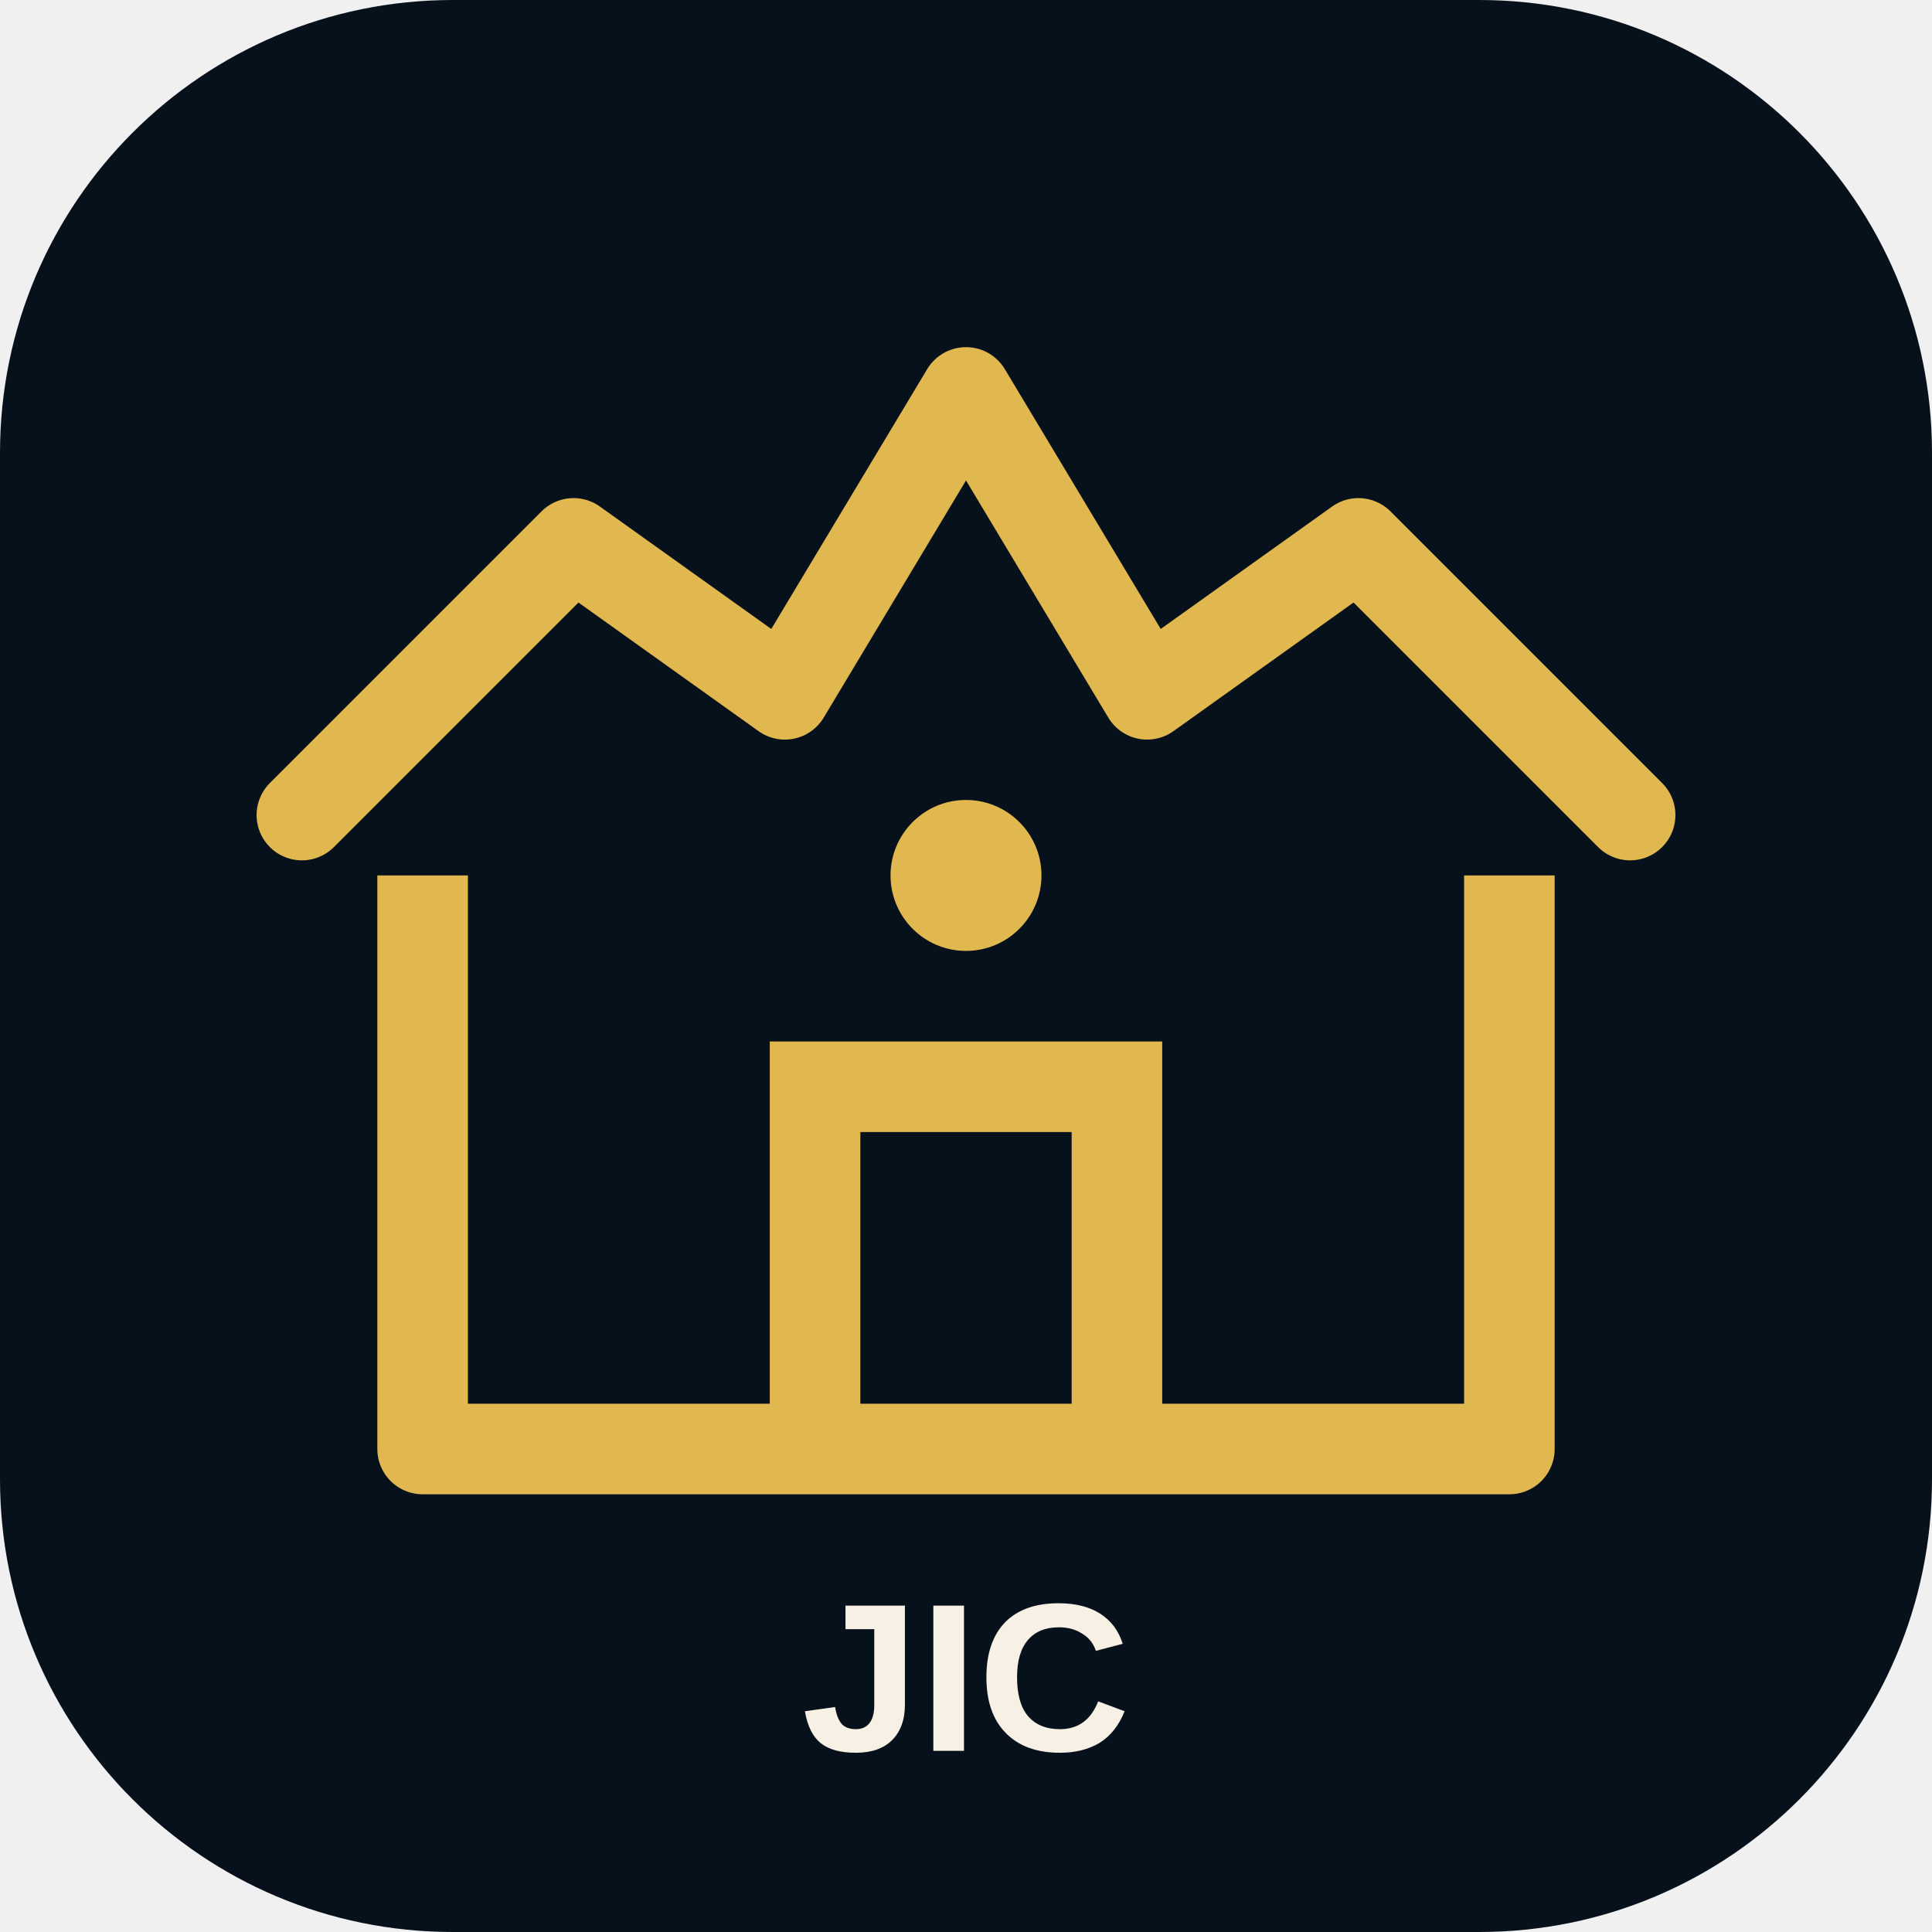
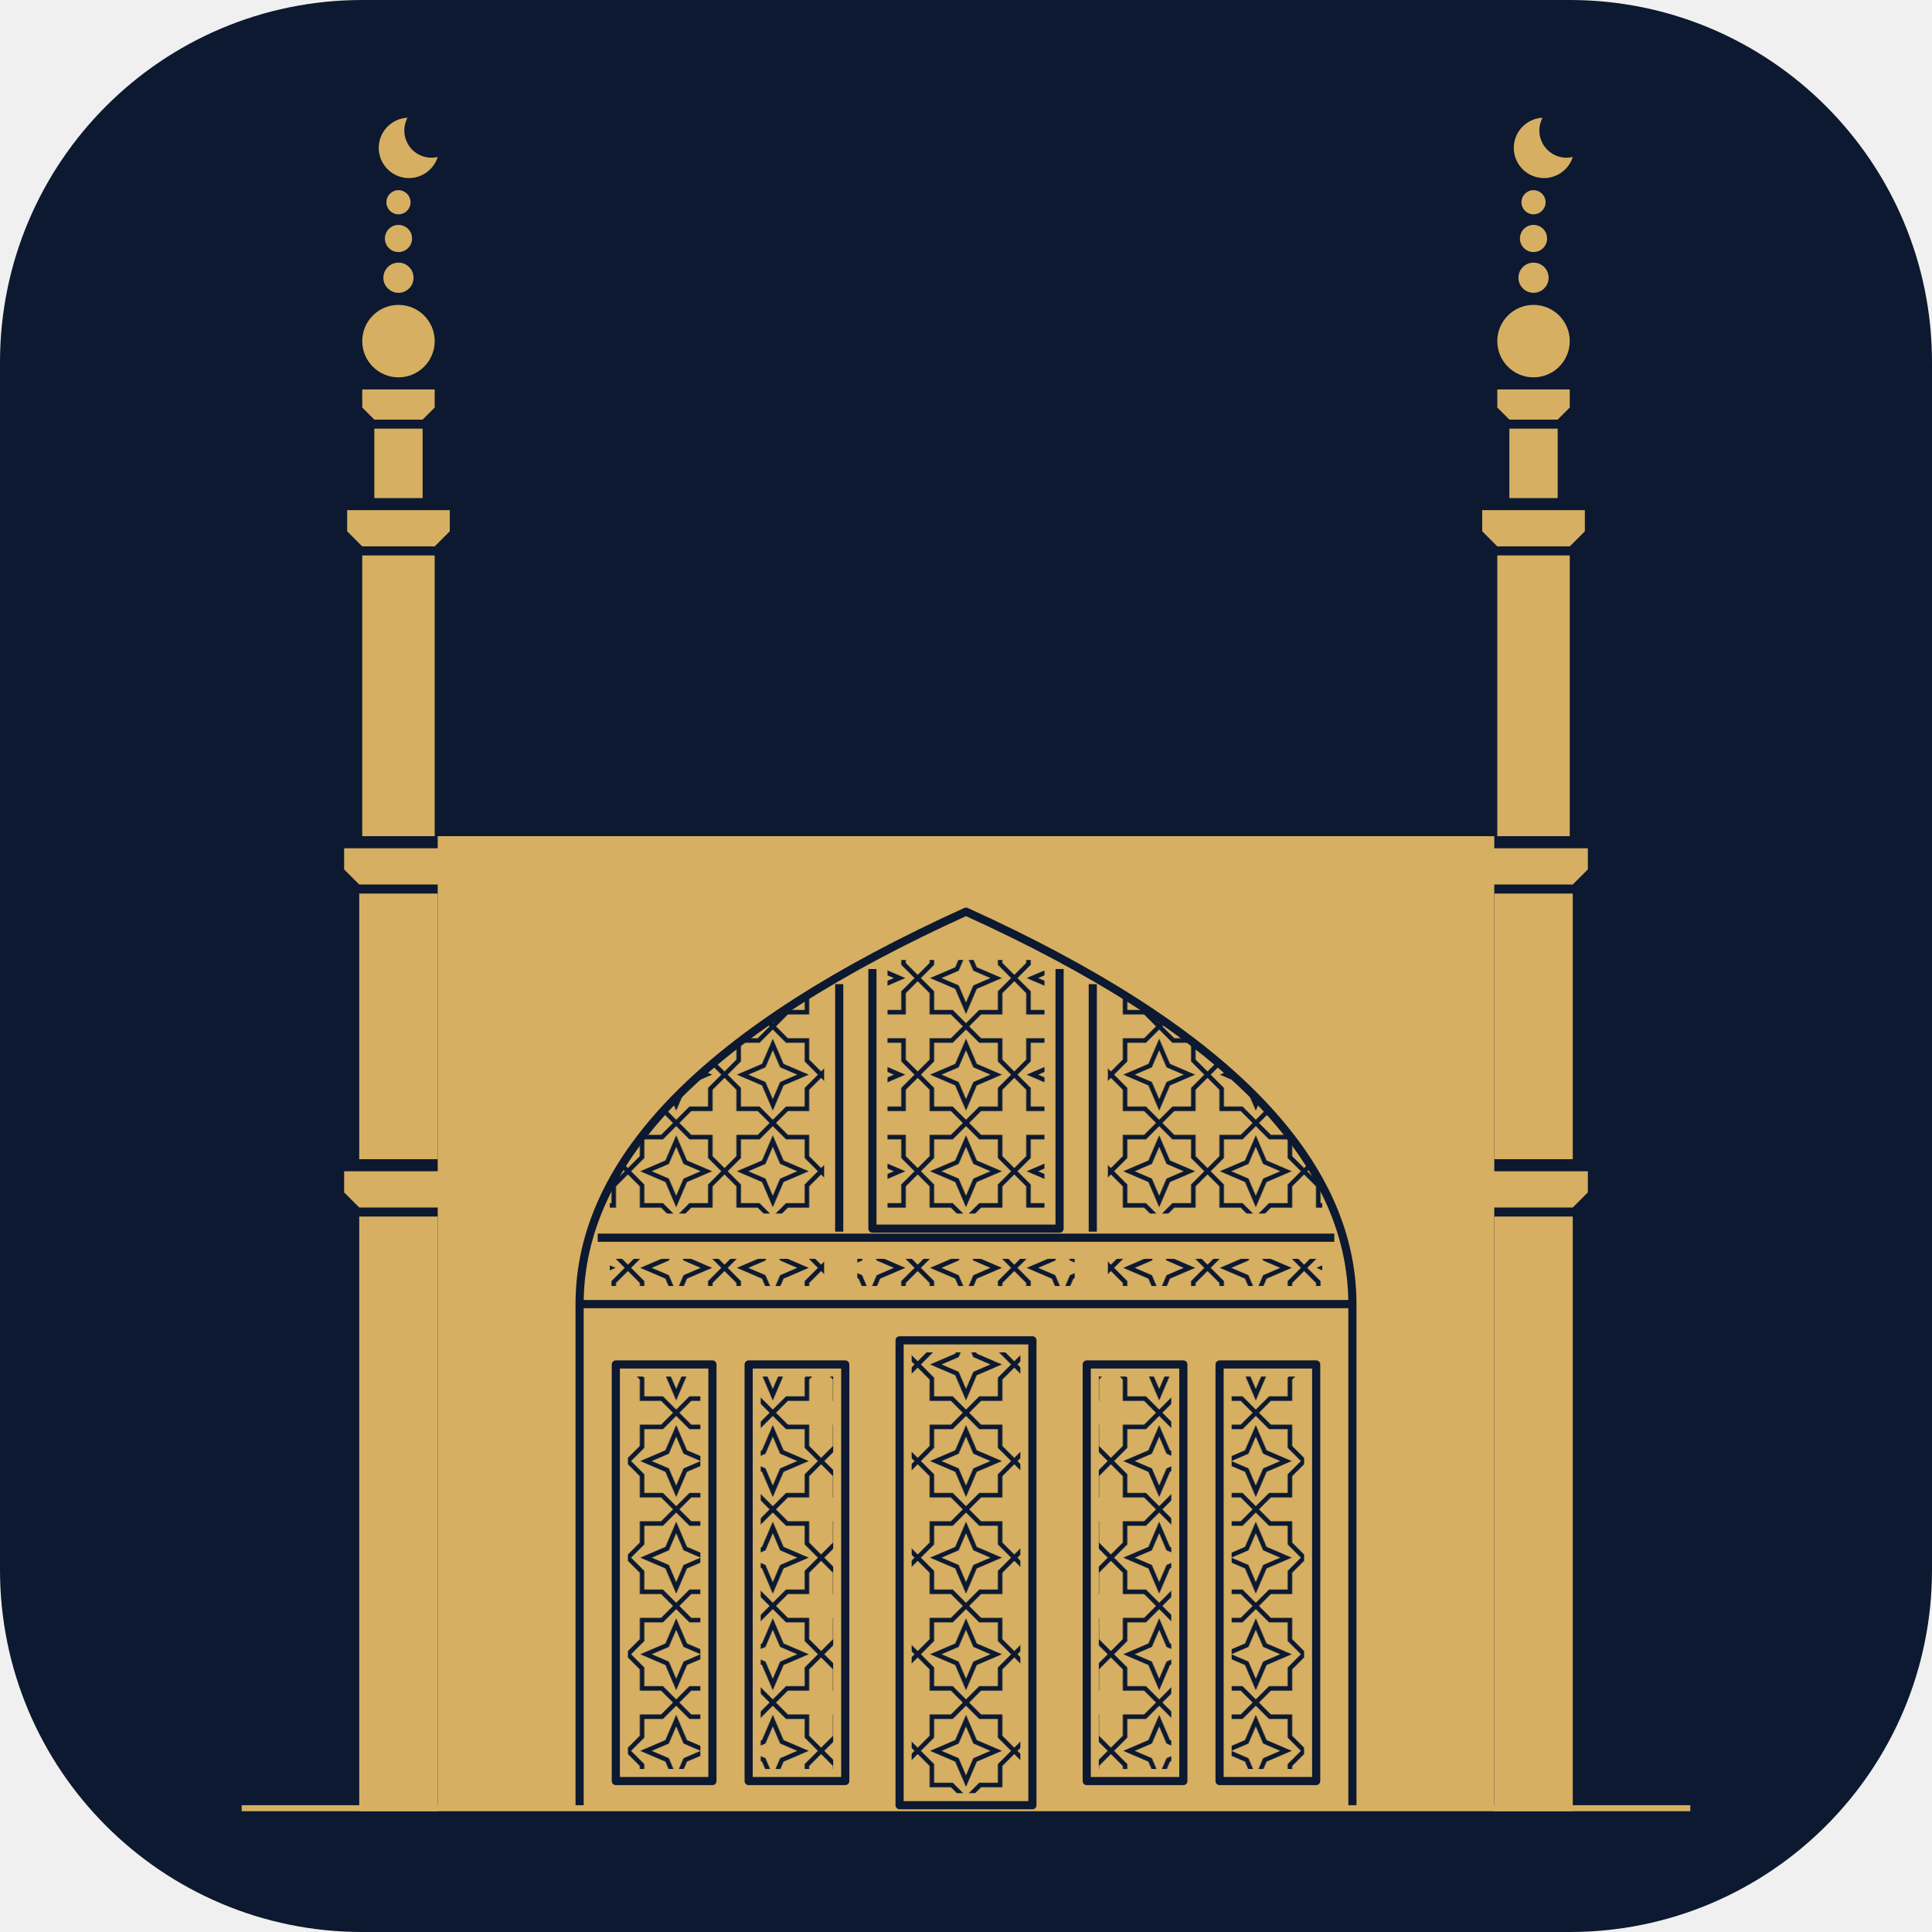
- <svg xmlns="http://www.w3.org/2000/svg" viewBox="0 0 64 64" role="img" aria-label="Jamatia Islamic Centre">
-   <rect width="64" height="64" rx="15" fill="#07111b" />
-   <path d="M10 27 19 18l7 5 6-10 6 10 7-5 9 9" fill="none" stroke="#e1b84f" stroke-width="3" stroke-linecap="round" stroke-linejoin="round" />
-   <path d="M14 29v19h36V29" fill="none" stroke="#e1b84f" stroke-width="3" stroke-linejoin="round" />
-   <path d="M27 48V36h10v12" fill="none" stroke="#e1b84f" stroke-width="3" />
-   <circle cx="32" cy="29" r="2.5" fill="#e1b84f" />
-   <text x="32" y="58" text-anchor="middle" font-family="Arial,Helvetica,sans-serif" font-size="7" font-weight="700" fill="#f7f1e5">JIC</text>
+ <svg xmlns="http://www.w3.org/2000/svg" viewBox="0 0 640 640">
+   <rect width="640" height="640" rx="120" fill="#0C1930" />
+   <style>.metal{fill:#D6AF62}</style>
+   <defs>
+     <pattern id="favicon-star" width="32" height="32" patternUnits="userSpaceOnUse">
+       <path d="M16 0 20.7 4.7 27.3 4.7 27.3 11.3 32 16 27.3 20.7 27.3 27.3 20.7 27.3 16 32 11.3 27.3 4.7 27.3 4.7 20.7 0 16 4.7 11.3 4.7 4.7 11.3 4.7Z M16 6 19 13 26 16 19 19 16 26 13 19 6 16 13 13Z" fill="none" stroke="black" stroke-width="1.5" />
+     </pattern>
+     <clipPath id="favicon-arch">
+       <path d="M112 578V412Q112 340 240 282Q368 340 368 412V578Z" />
+     </clipPath>
+     <mask id="favicon-entrance" maskUnits="userSpaceOnUse" x="0" y="0" width="480" height="600">
+       <g fill="white">
+         <path d="M55 19a10 10 0 1 0 10 13A9 9 0 0 1 55 19Z" />
+         <circle cx="52" cy="47" r="4" />
+         <circle cx="52" cy="59" r="4.5" />
+         <circle cx="52" cy="72" r="5" />
+         <circle cx="52" cy="93" r="12" />
+         <path d="M40 109h24v6l-4 4H44l-4-4Zm4 13h16v23H44ZM35 149h34v7l-5 5H40l-5-5Zm5 15h24v93H40ZM34 261h36v7l-5 5H39l-5-5Zm5 15h26v88H39ZM34 368h36v7l-5 5H39l-5-5Zm5 15h26v197H39Z" />
+         <g transform="translate(376)">
+           <path d="M55 19a10 10 0 1 0 10 13A9 9 0 0 1 55 19Z" />
+           <circle cx="52" cy="47" r="4" />
+           <circle cx="52" cy="59" r="4.5" />
+           <circle cx="52" cy="72" r="5" />
+           <circle cx="52" cy="93" r="12" />
+           <path d="M40 109h24v6l-4 4H44l-4-4Zm4 13h16v23H44ZM35 149h34v7l-5 5H40l-5-5Zm5 15h24v93H40ZM34 261h36v7l-5 5H39l-5-5Zm5 15h26v88H39ZM34 368h36v7l-5 5H39l-5-5Zm5 15h26v197H39Z" />
+         </g>
+         <path d="M65 257h350v323H65ZM0 578h480v2H0Z" />
+       </g>
+       <g fill="none" stroke="black" stroke-width="2.7" stroke-linejoin="round">
+         <path d="M112 578V412Q112 340 240 282Q368 340 368 412V578M112 412h256M118 390h244M198 306v82m84-82v82M209 301v86h62v-86" />
+         <rect x="124" y="432" width="32" height="138" />
+         <rect x="168" y="432" width="32" height="138" />
+         <rect x="218" y="424" width="44" height="154" />
+         <rect x="280" y="432" width="32" height="138" />
+         <rect x="324" y="432" width="32" height="138" />
+       </g>
+       <g clip-path="url(#favicon-arch)">
+         <path d="M122 290h71v92h-71ZM214 298h52v84h-52ZM287 290h71v92h-71ZM122 397h71v9h-71ZM204 397h72v9h-72ZM287 397h71v9h-71Z" fill="url(#favicon-star)" />
+         <rect x="128" y="436" width="24" height="130" fill="url(#favicon-star)" />
+         <rect x="172" y="436" width="24" height="130" fill="url(#favicon-star)" />
+         <rect x="222" y="428" width="36" height="146" fill="url(#favicon-star)" />
+         <rect x="284" y="436" width="24" height="130" fill="url(#favicon-star)" />
+         <rect x="328" y="436" width="24" height="130" fill="url(#favicon-star)" />
+       </g>
+     </mask>
+   </defs>
+   <g transform="translate(80 20) scale(1)">
+     <rect width="480" height="600" class="metal" mask="url(#favicon-entrance)" />
+   </g>
</svg>
